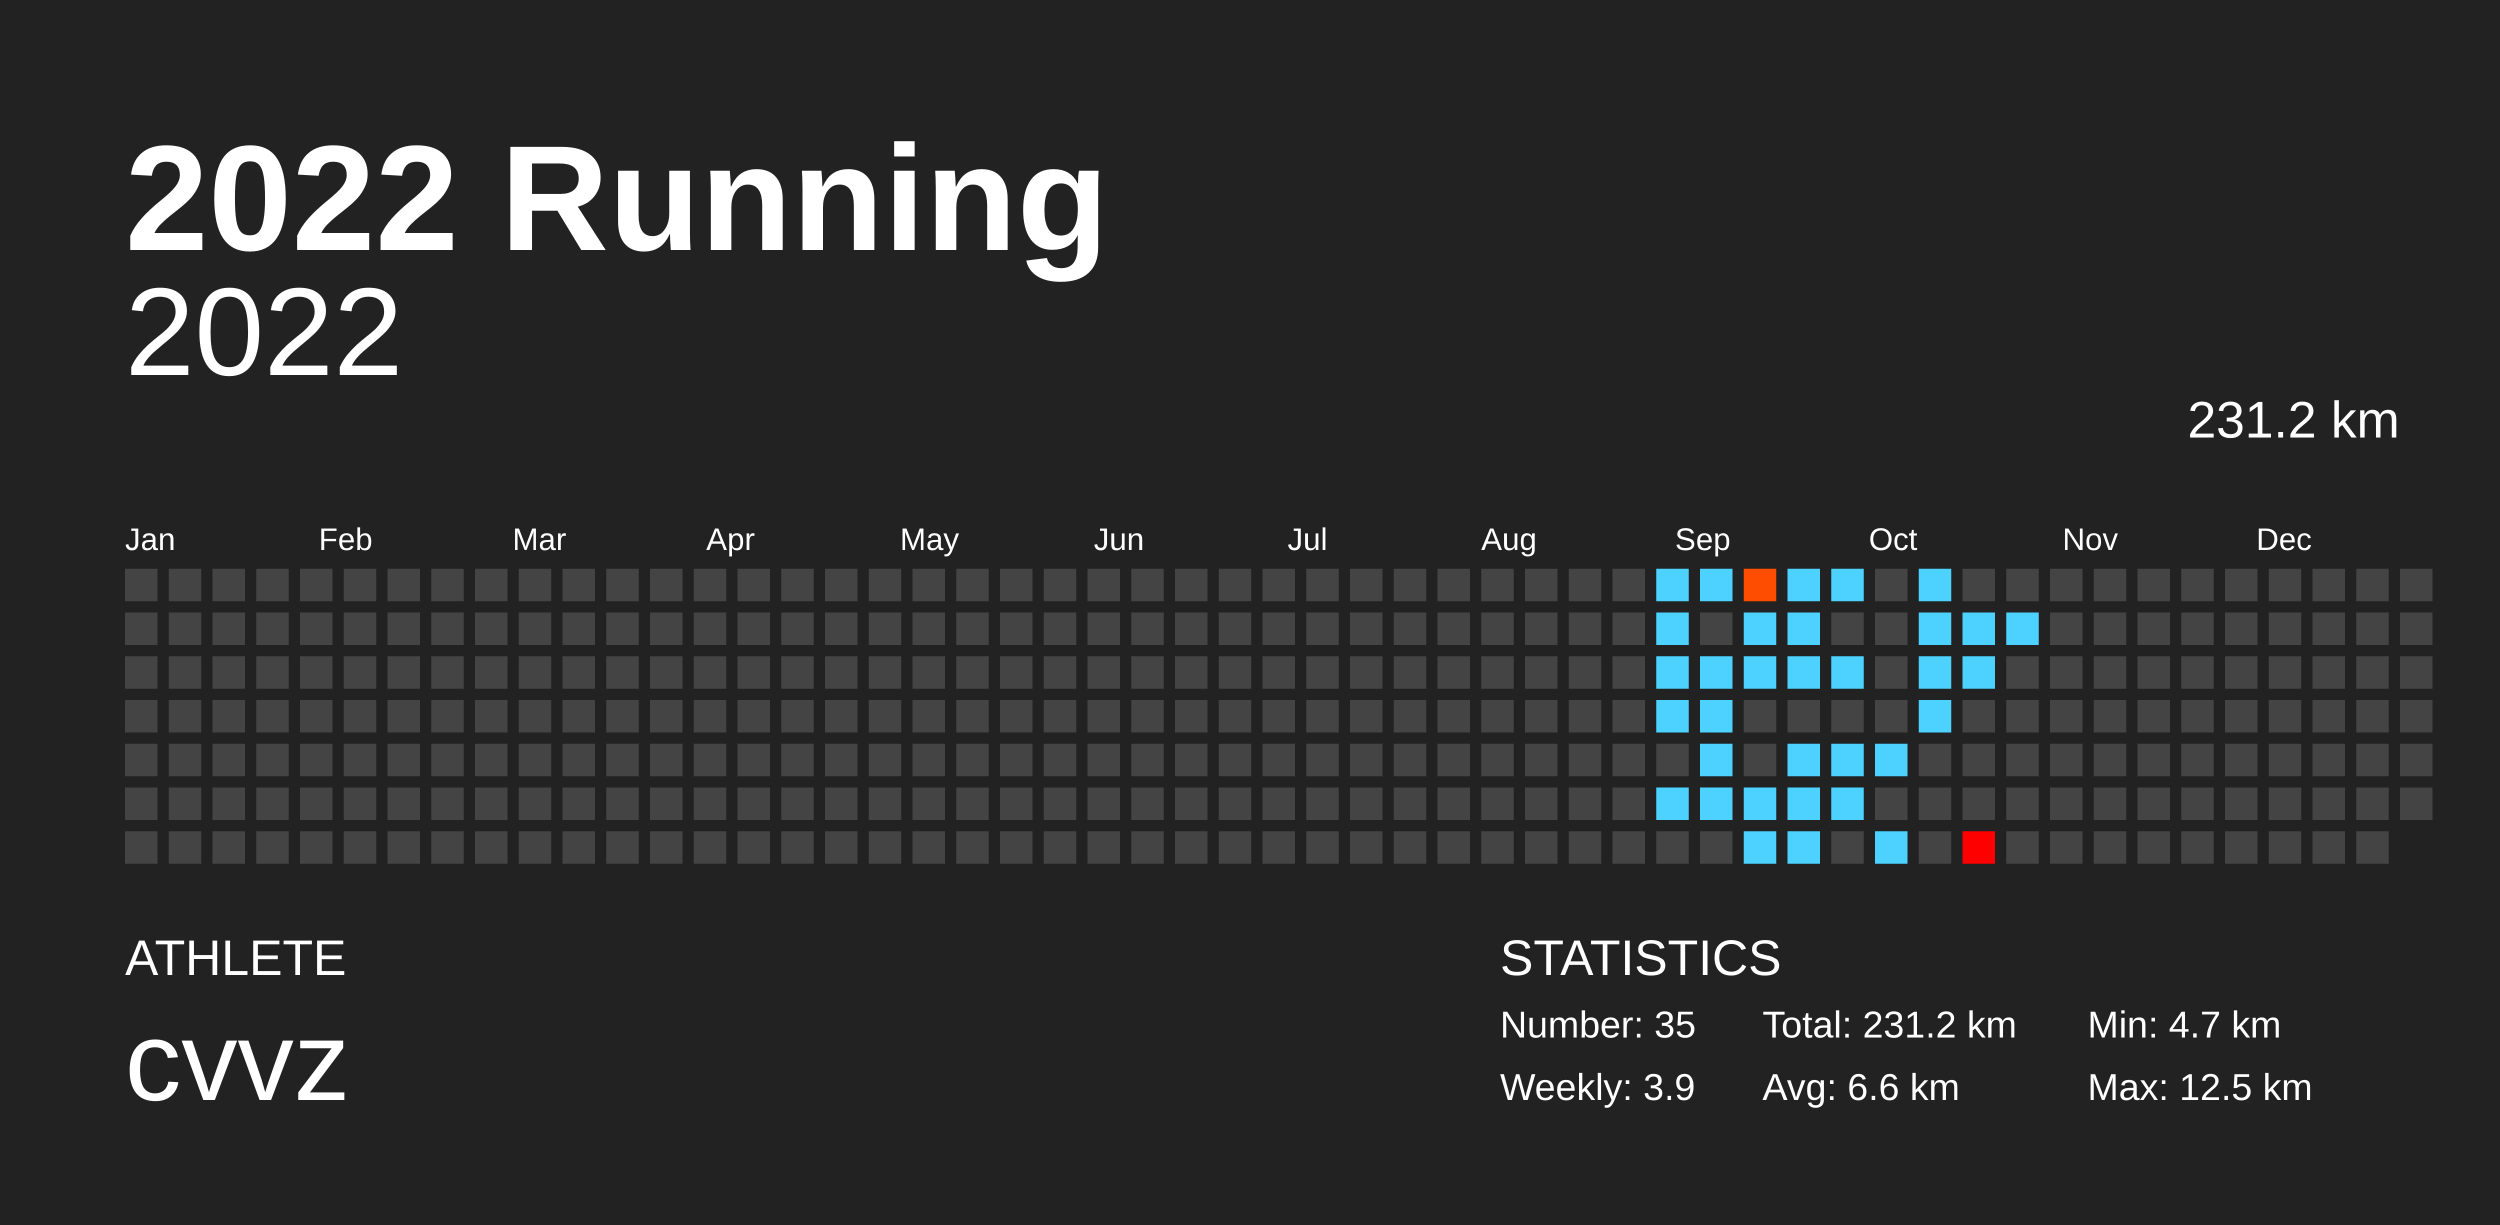
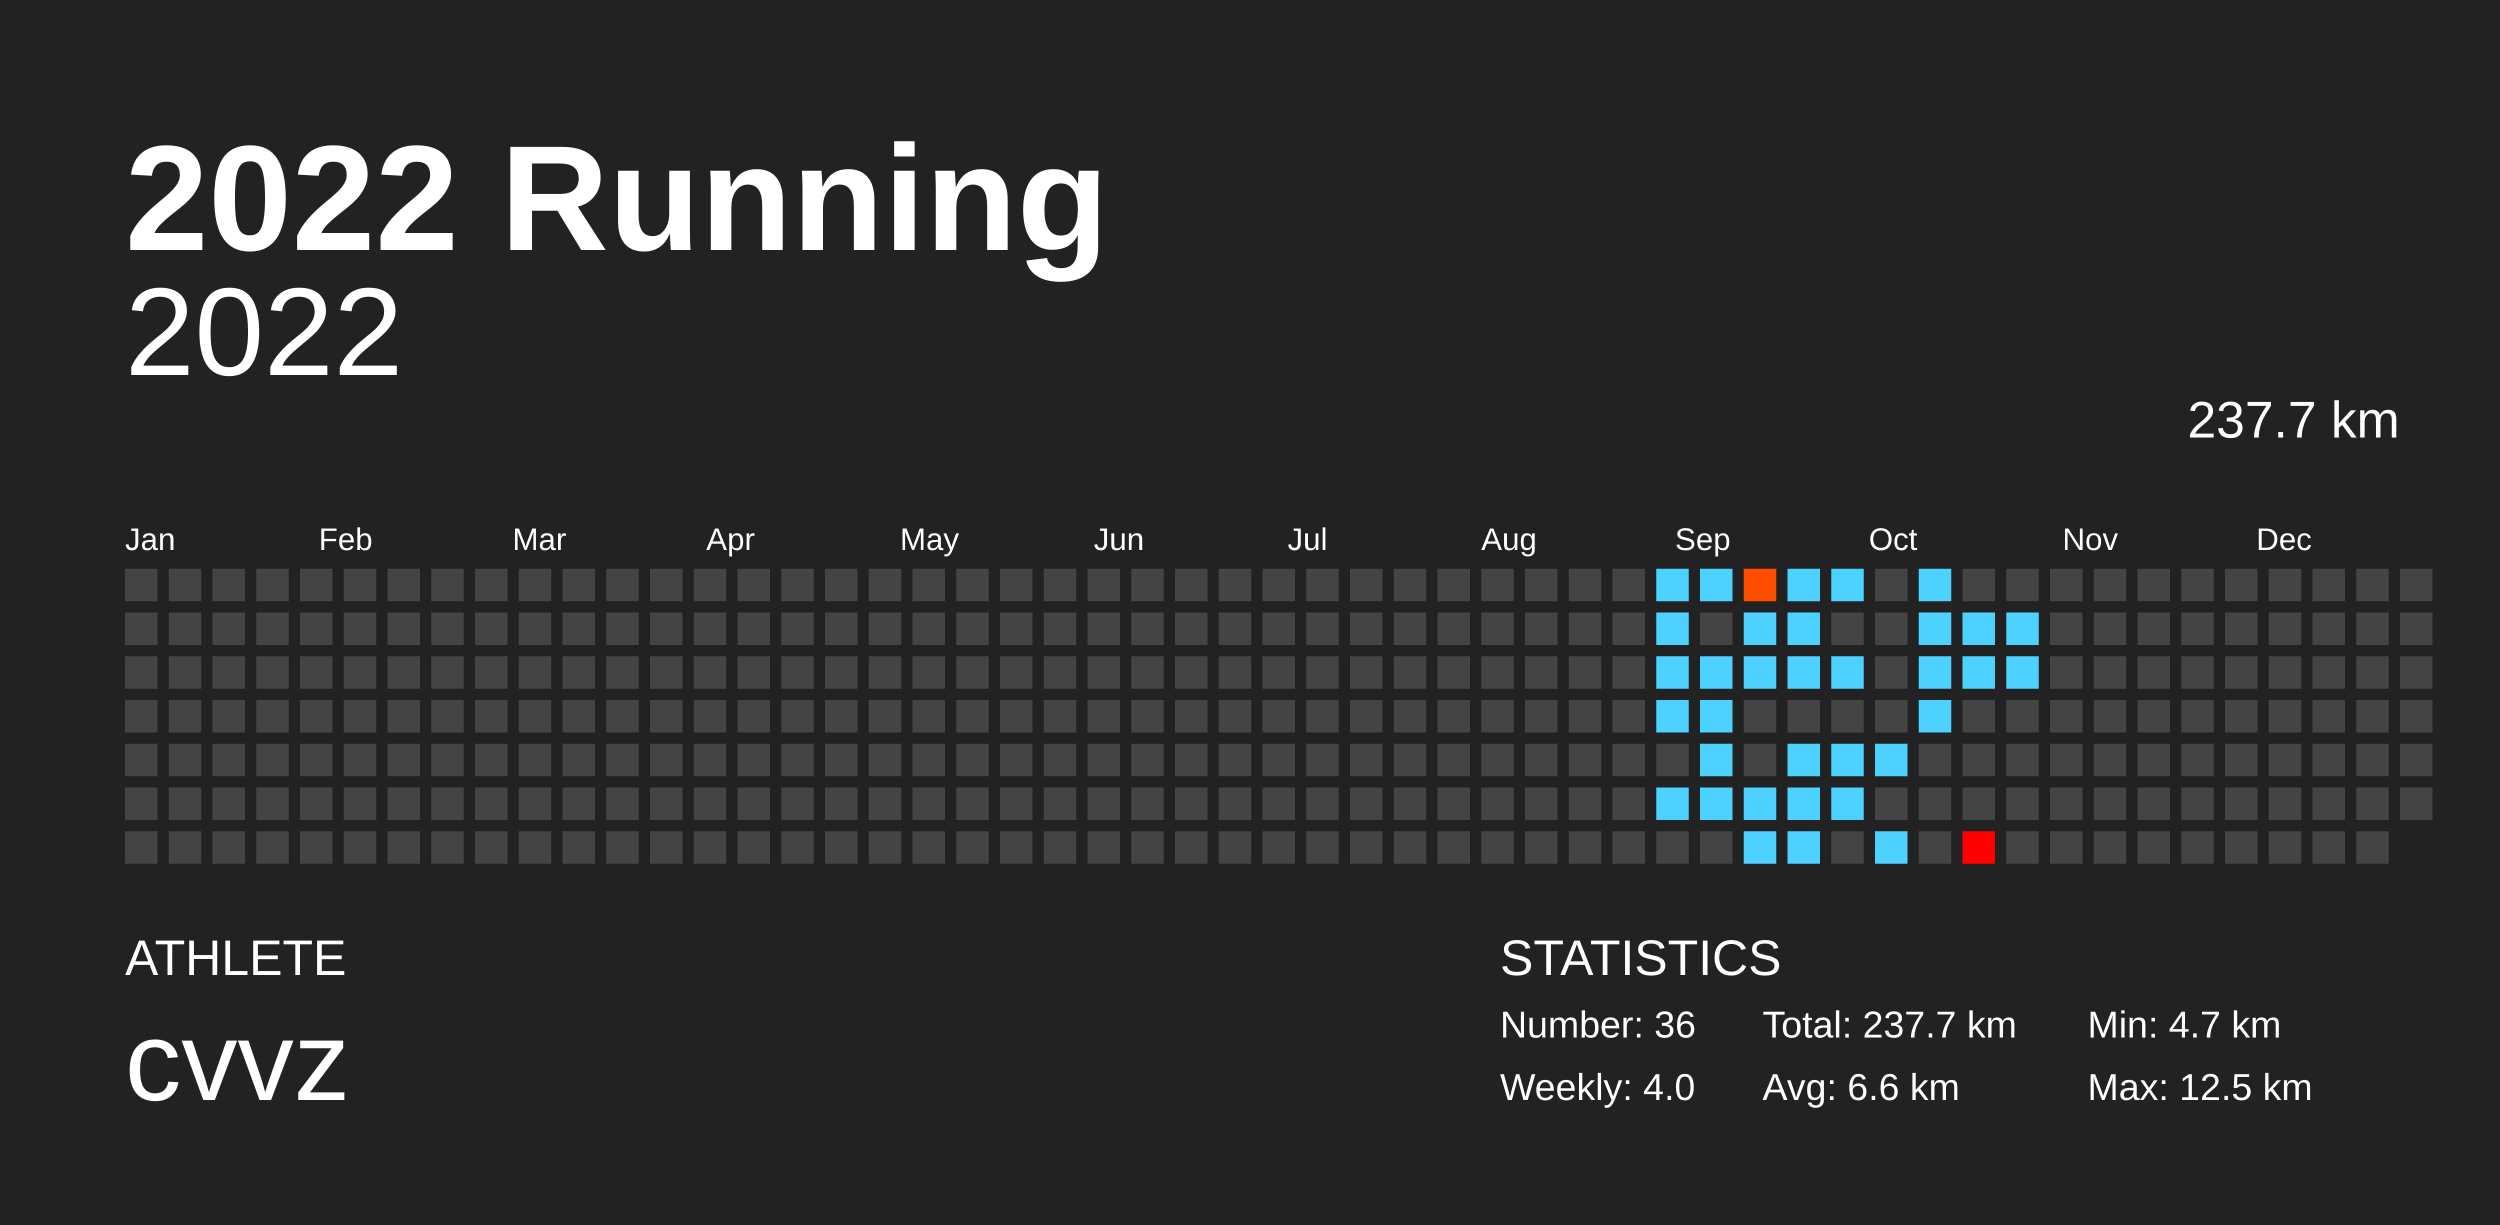
<svg xmlns="http://www.w3.org/2000/svg" baseProfile="full" height="98mm" version="1.1" viewBox="0,0,200,98" width="200mm">
  <defs />
  <rect fill="#222222" height="98" width="200" x="0" y="0" />
  <text fill="#FFFFFF" style="font-size:12px; font-family:Arial; font-weight:bold;" x="10" y="20">2022 Running</text>
  <text fill="#FFFFFF" style="font-size:4px; font-family:Arial" x="10" y="78">ATHLETE</text>
  <text fill="#FFFFFF" style="font-size:9px; font-family:Arial" x="10" y="88">cvvz</text>
  <text fill="#FFFFFF" style="font-size:4px; font-family:Arial" x="120" y="78">STATISTICS</text>
-   <text fill="#FFFFFF" style="font-size:3px; font-family:Arial" x="120" y="83">Number: 35</text>
-   <text fill="#FFFFFF" style="font-size:3px; font-family:Arial" x="120" y="88">Weekly: 3.9</text>
-   <text fill="#FFFFFF" style="font-size:3px; font-family:Arial" x="141" y="83">Total: 231.2 km</text>
+   <text fill="#FFFFFF" style="font-size:3px; font-family:Arial" x="120" y="83">Number: 36</text>
+   <text fill="#FFFFFF" style="font-size:3px; font-family:Arial" x="120" y="88">Weekly: 4.0</text>
+   <text fill="#FFFFFF" style="font-size:3px; font-family:Arial" x="141" y="83">Total: 237.7 km</text>
  <text fill="#FFFFFF" style="font-size:3px; font-family:Arial" x="141" y="88">Avg: 6.6 km</text>
  <text fill="#FFFFFF" style="font-size:3px; font-family:Arial" x="167" y="83">Min: 4.7 km</text>
  <text fill="#FFFFFF" style="font-size:3px; font-family:Arial" x="167" y="88">Max: 12.5 km</text>
  <text alignment-baseline="hanging" fill="#FFFFFF" style="font-size:10.0px; font-family:Arial;" x="10" y="30">2022</text>
-   <text alignment-baseline="hanging" fill="#FFFFFF" style="font-size:4.125px; font-family:Arial;" x="175" y="35">231.2 km</text>
+   <text alignment-baseline="hanging" fill="#FFFFFF" style="font-size:4.125px; font-family:Arial;" x="175" y="35">237.7 km</text>
  <text fill="#FFFFFF" style="font-size:2.5px; font-family:Arial" x="10.0" y="44">Jan</text>
  <text fill="#FFFFFF" style="font-size:2.5px; font-family:Arial" x="25.5" y="44">Feb</text>
  <text fill="#FFFFFF" style="font-size:2.5px; font-family:Arial" x="41.0" y="44">Mar</text>
  <text fill="#FFFFFF" style="font-size:2.5px; font-family:Arial" x="56.5" y="44">Apr</text>
  <text fill="#FFFFFF" style="font-size:2.5px; font-family:Arial" x="72.0" y="44">May</text>
  <text fill="#FFFFFF" style="font-size:2.5px; font-family:Arial" x="87.5" y="44">Jun</text>
  <text fill="#FFFFFF" style="font-size:2.5px; font-family:Arial" x="103.0" y="44">Jul</text>
  <text fill="#FFFFFF" style="font-size:2.5px; font-family:Arial" x="118.5" y="44">Aug</text>
  <text fill="#FFFFFF" style="font-size:2.5px; font-family:Arial" x="134.0" y="44">Sep</text>
  <text fill="#FFFFFF" style="font-size:2.5px; font-family:Arial" x="149.5" y="44">Oct</text>
  <text fill="#FFFFFF" style="font-size:2.5px; font-family:Arial" x="165.0" y="44">Nov</text>
  <text fill="#FFFFFF" style="font-size:2.5px; font-family:Arial" x="180.5" y="44">Dec</text>
  <rect fill="#444444" height="2.6" width="2.6" x="10.0" y="45.5" />
  <rect fill="#444444" height="2.6" width="2.6" x="10.0" y="49.0" />
  <rect fill="#444444" height="2.6" width="2.6" x="10.0" y="52.5" />
  <rect fill="#444444" height="2.6" width="2.6" x="10.0" y="56.0" />
  <rect fill="#444444" height="2.6" width="2.6" x="10.0" y="59.5" />
  <rect fill="#444444" height="2.6" width="2.6" x="10.0" y="63.0" />
  <rect fill="#444444" height="2.6" width="2.6" x="10.0" y="66.5" />
  <rect fill="#444444" height="2.6" width="2.6" x="13.5" y="45.5" />
  <rect fill="#444444" height="2.6" width="2.6" x="13.5" y="49.0" />
  <rect fill="#444444" height="2.6" width="2.6" x="13.5" y="52.5" />
  <rect fill="#444444" height="2.6" width="2.6" x="13.5" y="56.0" />
  <rect fill="#444444" height="2.6" width="2.6" x="13.5" y="59.5" />
  <rect fill="#444444" height="2.6" width="2.6" x="13.5" y="63.0" />
  <rect fill="#444444" height="2.6" width="2.6" x="13.5" y="66.5" />
  <rect fill="#444444" height="2.6" width="2.6" x="17.0" y="45.5" />
  <rect fill="#444444" height="2.6" width="2.6" x="17.0" y="49.0" />
  <rect fill="#444444" height="2.6" width="2.6" x="17.0" y="52.5" />
  <rect fill="#444444" height="2.6" width="2.6" x="17.0" y="56.0" />
  <rect fill="#444444" height="2.6" width="2.6" x="17.0" y="59.5" />
  <rect fill="#444444" height="2.6" width="2.6" x="17.0" y="63.0" />
  <rect fill="#444444" height="2.6" width="2.6" x="17.0" y="66.5" />
  <rect fill="#444444" height="2.6" width="2.6" x="20.5" y="45.5" />
  <rect fill="#444444" height="2.6" width="2.6" x="20.5" y="49.0" />
  <rect fill="#444444" height="2.6" width="2.6" x="20.5" y="52.5" />
  <rect fill="#444444" height="2.6" width="2.6" x="20.5" y="56.0" />
  <rect fill="#444444" height="2.6" width="2.6" x="20.5" y="59.5" />
  <rect fill="#444444" height="2.6" width="2.6" x="20.5" y="63.0" />
  <rect fill="#444444" height="2.6" width="2.6" x="20.5" y="66.5" />
  <rect fill="#444444" height="2.6" width="2.6" x="24.0" y="45.5" />
  <rect fill="#444444" height="2.6" width="2.6" x="24.0" y="49.0" />
  <rect fill="#444444" height="2.6" width="2.6" x="24.0" y="52.5" />
  <rect fill="#444444" height="2.6" width="2.6" x="24.0" y="56.0" />
  <rect fill="#444444" height="2.6" width="2.6" x="24.0" y="59.5" />
  <rect fill="#444444" height="2.6" width="2.6" x="24.0" y="63.0" />
  <rect fill="#444444" height="2.6" width="2.6" x="24.0" y="66.5" />
  <rect fill="#444444" height="2.6" width="2.6" x="27.5" y="45.5" />
  <rect fill="#444444" height="2.6" width="2.6" x="27.5" y="49.0" />
  <rect fill="#444444" height="2.6" width="2.6" x="27.5" y="52.5" />
  <rect fill="#444444" height="2.6" width="2.6" x="27.5" y="56.0" />
  <rect fill="#444444" height="2.6" width="2.6" x="27.5" y="59.5" />
  <rect fill="#444444" height="2.6" width="2.6" x="27.5" y="63.0" />
  <rect fill="#444444" height="2.6" width="2.6" x="27.5" y="66.5" />
  <rect fill="#444444" height="2.6" width="2.6" x="31.0" y="45.5" />
  <rect fill="#444444" height="2.6" width="2.6" x="31.0" y="49.0" />
  <rect fill="#444444" height="2.6" width="2.6" x="31.0" y="52.5" />
  <rect fill="#444444" height="2.6" width="2.6" x="31.0" y="56.0" />
  <rect fill="#444444" height="2.6" width="2.6" x="31.0" y="59.5" />
  <rect fill="#444444" height="2.6" width="2.6" x="31.0" y="63.0" />
  <rect fill="#444444" height="2.6" width="2.6" x="31.0" y="66.5" />
  <rect fill="#444444" height="2.6" width="2.6" x="34.5" y="45.5" />
  <rect fill="#444444" height="2.6" width="2.6" x="34.5" y="49.0" />
  <rect fill="#444444" height="2.6" width="2.6" x="34.5" y="52.5" />
  <rect fill="#444444" height="2.6" width="2.6" x="34.5" y="56.0" />
  <rect fill="#444444" height="2.6" width="2.6" x="34.5" y="59.5" />
  <rect fill="#444444" height="2.6" width="2.6" x="34.5" y="63.0" />
  <rect fill="#444444" height="2.6" width="2.6" x="34.5" y="66.5" />
  <rect fill="#444444" height="2.6" width="2.6" x="38.0" y="45.5" />
  <rect fill="#444444" height="2.6" width="2.6" x="38.0" y="49.0" />
  <rect fill="#444444" height="2.6" width="2.6" x="38.0" y="52.5" />
  <rect fill="#444444" height="2.6" width="2.6" x="38.0" y="56.0" />
  <rect fill="#444444" height="2.6" width="2.6" x="38.0" y="59.5" />
  <rect fill="#444444" height="2.6" width="2.6" x="38.0" y="63.0" />
  <rect fill="#444444" height="2.6" width="2.6" x="38.0" y="66.5" />
  <rect fill="#444444" height="2.6" width="2.6" x="41.5" y="45.5" />
  <rect fill="#444444" height="2.6" width="2.6" x="41.5" y="49.0" />
  <rect fill="#444444" height="2.6" width="2.6" x="41.5" y="52.5" />
  <rect fill="#444444" height="2.6" width="2.6" x="41.5" y="56.0" />
  <rect fill="#444444" height="2.6" width="2.6" x="41.5" y="59.5" />
  <rect fill="#444444" height="2.6" width="2.6" x="41.5" y="63.0" />
  <rect fill="#444444" height="2.6" width="2.6" x="41.5" y="66.5" />
  <rect fill="#444444" height="2.6" width="2.6" x="45.0" y="45.5" />
  <rect fill="#444444" height="2.6" width="2.6" x="45.0" y="49.0" />
  <rect fill="#444444" height="2.6" width="2.6" x="45.0" y="52.5" />
  <rect fill="#444444" height="2.6" width="2.6" x="45.0" y="56.0" />
  <rect fill="#444444" height="2.6" width="2.6" x="45.0" y="59.5" />
  <rect fill="#444444" height="2.6" width="2.6" x="45.0" y="63.0" />
  <rect fill="#444444" height="2.6" width="2.6" x="45.0" y="66.5" />
  <rect fill="#444444" height="2.6" width="2.6" x="48.5" y="45.5" />
  <rect fill="#444444" height="2.6" width="2.6" x="48.5" y="49.0" />
  <rect fill="#444444" height="2.6" width="2.6" x="48.5" y="52.5" />
  <rect fill="#444444" height="2.6" width="2.6" x="48.5" y="56.0" />
  <rect fill="#444444" height="2.6" width="2.6" x="48.5" y="59.5" />
  <rect fill="#444444" height="2.6" width="2.6" x="48.5" y="63.0" />
  <rect fill="#444444" height="2.6" width="2.6" x="48.5" y="66.5" />
  <rect fill="#444444" height="2.6" width="2.6" x="52.0" y="45.5" />
  <rect fill="#444444" height="2.6" width="2.6" x="52.0" y="49.0" />
  <rect fill="#444444" height="2.6" width="2.6" x="52.0" y="52.5" />
  <rect fill="#444444" height="2.6" width="2.6" x="52.0" y="56.0" />
  <rect fill="#444444" height="2.6" width="2.6" x="52.0" y="59.5" />
  <rect fill="#444444" height="2.6" width="2.6" x="52.0" y="63.0" />
  <rect fill="#444444" height="2.6" width="2.6" x="52.0" y="66.5" />
  <rect fill="#444444" height="2.6" width="2.6" x="55.5" y="45.5" />
  <rect fill="#444444" height="2.6" width="2.6" x="55.5" y="49.0" />
  <rect fill="#444444" height="2.6" width="2.6" x="55.5" y="52.5" />
  <rect fill="#444444" height="2.6" width="2.6" x="55.5" y="56.0" />
  <rect fill="#444444" height="2.6" width="2.6" x="55.5" y="59.5" />
  <rect fill="#444444" height="2.6" width="2.6" x="55.5" y="63.0" />
  <rect fill="#444444" height="2.6" width="2.6" x="55.5" y="66.5" />
  <rect fill="#444444" height="2.6" width="2.6" x="59.0" y="45.5" />
  <rect fill="#444444" height="2.6" width="2.6" x="59.0" y="49.0" />
  <rect fill="#444444" height="2.6" width="2.6" x="59.0" y="52.5" />
  <rect fill="#444444" height="2.6" width="2.6" x="59.0" y="56.0" />
  <rect fill="#444444" height="2.6" width="2.6" x="59.0" y="59.5" />
  <rect fill="#444444" height="2.6" width="2.6" x="59.0" y="63.0" />
  <rect fill="#444444" height="2.6" width="2.6" x="59.0" y="66.5" />
  <rect fill="#444444" height="2.6" width="2.6" x="62.5" y="45.5" />
  <rect fill="#444444" height="2.6" width="2.6" x="62.5" y="49.0" />
  <rect fill="#444444" height="2.6" width="2.6" x="62.5" y="52.5" />
  <rect fill="#444444" height="2.6" width="2.6" x="62.5" y="56.0" />
  <rect fill="#444444" height="2.6" width="2.6" x="62.5" y="59.5" />
  <rect fill="#444444" height="2.6" width="2.6" x="62.5" y="63.0" />
  <rect fill="#444444" height="2.6" width="2.6" x="62.5" y="66.5" />
  <rect fill="#444444" height="2.6" width="2.6" x="66.0" y="45.5" />
  <rect fill="#444444" height="2.6" width="2.6" x="66.0" y="49.0" />
  <rect fill="#444444" height="2.6" width="2.6" x="66.0" y="52.5" />
  <rect fill="#444444" height="2.6" width="2.6" x="66.0" y="56.0" />
  <rect fill="#444444" height="2.6" width="2.6" x="66.0" y="59.5" />
  <rect fill="#444444" height="2.6" width="2.6" x="66.0" y="63.0" />
  <rect fill="#444444" height="2.6" width="2.6" x="66.0" y="66.5" />
  <rect fill="#444444" height="2.6" width="2.6" x="69.5" y="45.5" />
  <rect fill="#444444" height="2.6" width="2.6" x="69.5" y="49.0" />
  <rect fill="#444444" height="2.6" width="2.6" x="69.5" y="52.5" />
  <rect fill="#444444" height="2.6" width="2.6" x="69.5" y="56.0" />
  <rect fill="#444444" height="2.6" width="2.6" x="69.5" y="59.5" />
  <rect fill="#444444" height="2.6" width="2.6" x="69.5" y="63.0" />
  <rect fill="#444444" height="2.6" width="2.6" x="69.5" y="66.5" />
  <rect fill="#444444" height="2.6" width="2.6" x="73.0" y="45.5" />
  <rect fill="#444444" height="2.6" width="2.6" x="73.0" y="49.0" />
  <rect fill="#444444" height="2.6" width="2.6" x="73.0" y="52.5" />
  <rect fill="#444444" height="2.6" width="2.6" x="73.0" y="56.0" />
  <rect fill="#444444" height="2.6" width="2.6" x="73.0" y="59.5" />
  <rect fill="#444444" height="2.6" width="2.6" x="73.0" y="63.0" />
  <rect fill="#444444" height="2.6" width="2.6" x="73.0" y="66.5" />
  <rect fill="#444444" height="2.6" width="2.6" x="76.5" y="45.5" />
  <rect fill="#444444" height="2.6" width="2.6" x="76.5" y="49.0" />
  <rect fill="#444444" height="2.6" width="2.6" x="76.5" y="52.5" />
  <rect fill="#444444" height="2.6" width="2.6" x="76.5" y="56.0" />
  <rect fill="#444444" height="2.6" width="2.6" x="76.5" y="59.5" />
  <rect fill="#444444" height="2.6" width="2.6" x="76.5" y="63.0" />
  <rect fill="#444444" height="2.6" width="2.6" x="76.5" y="66.5" />
  <rect fill="#444444" height="2.6" width="2.6" x="80.0" y="45.5" />
  <rect fill="#444444" height="2.6" width="2.6" x="80.0" y="49.0" />
  <rect fill="#444444" height="2.6" width="2.6" x="80.0" y="52.5" />
  <rect fill="#444444" height="2.6" width="2.6" x="80.0" y="56.0" />
  <rect fill="#444444" height="2.6" width="2.6" x="80.0" y="59.5" />
  <rect fill="#444444" height="2.6" width="2.6" x="80.0" y="63.0" />
  <rect fill="#444444" height="2.6" width="2.6" x="80.0" y="66.5" />
  <rect fill="#444444" height="2.6" width="2.6" x="83.5" y="45.5" />
  <rect fill="#444444" height="2.6" width="2.6" x="83.5" y="49.0" />
  <rect fill="#444444" height="2.6" width="2.6" x="83.5" y="52.5" />
  <rect fill="#444444" height="2.6" width="2.6" x="83.5" y="56.0" />
  <rect fill="#444444" height="2.6" width="2.6" x="83.5" y="59.5" />
  <rect fill="#444444" height="2.6" width="2.6" x="83.5" y="63.0" />
  <rect fill="#444444" height="2.6" width="2.6" x="83.5" y="66.5" />
  <rect fill="#444444" height="2.6" width="2.6" x="87.0" y="45.5" />
  <rect fill="#444444" height="2.6" width="2.6" x="87.0" y="49.0" />
  <rect fill="#444444" height="2.6" width="2.6" x="87.0" y="52.5" />
  <rect fill="#444444" height="2.6" width="2.6" x="87.0" y="56.0" />
  <rect fill="#444444" height="2.6" width="2.6" x="87.0" y="59.5" />
  <rect fill="#444444" height="2.6" width="2.6" x="87.0" y="63.0" />
  <rect fill="#444444" height="2.6" width="2.6" x="87.0" y="66.5" />
  <rect fill="#444444" height="2.6" width="2.6" x="90.5" y="45.5" />
  <rect fill="#444444" height="2.6" width="2.6" x="90.5" y="49.0" />
  <rect fill="#444444" height="2.6" width="2.6" x="90.5" y="52.5" />
  <rect fill="#444444" height="2.6" width="2.6" x="90.5" y="56.0" />
  <rect fill="#444444" height="2.6" width="2.6" x="90.5" y="59.5" />
  <rect fill="#444444" height="2.6" width="2.6" x="90.5" y="63.0" />
  <rect fill="#444444" height="2.6" width="2.6" x="90.5" y="66.5" />
  <rect fill="#444444" height="2.6" width="2.6" x="94.0" y="45.5" />
  <rect fill="#444444" height="2.6" width="2.6" x="94.0" y="49.0" />
  <rect fill="#444444" height="2.6" width="2.6" x="94.0" y="52.5" />
  <rect fill="#444444" height="2.6" width="2.6" x="94.0" y="56.0" />
  <rect fill="#444444" height="2.6" width="2.6" x="94.0" y="59.5" />
  <rect fill="#444444" height="2.6" width="2.6" x="94.0" y="63.0" />
  <rect fill="#444444" height="2.6" width="2.6" x="94.0" y="66.5" />
  <rect fill="#444444" height="2.6" width="2.6" x="97.5" y="45.5" />
  <rect fill="#444444" height="2.6" width="2.6" x="97.5" y="49.0" />
  <rect fill="#444444" height="2.6" width="2.6" x="97.5" y="52.5" />
  <rect fill="#444444" height="2.6" width="2.6" x="97.5" y="56.0" />
  <rect fill="#444444" height="2.6" width="2.6" x="97.5" y="59.5" />
  <rect fill="#444444" height="2.6" width="2.6" x="97.5" y="63.0" />
  <rect fill="#444444" height="2.6" width="2.6" x="97.5" y="66.5" />
  <rect fill="#444444" height="2.6" width="2.6" x="101.0" y="45.5" />
  <rect fill="#444444" height="2.6" width="2.6" x="101.0" y="49.0" />
  <rect fill="#444444" height="2.6" width="2.6" x="101.0" y="52.5" />
  <rect fill="#444444" height="2.6" width="2.6" x="101.0" y="56.0" />
  <rect fill="#444444" height="2.6" width="2.6" x="101.0" y="59.5" />
  <rect fill="#444444" height="2.6" width="2.6" x="101.0" y="63.0" />
  <rect fill="#444444" height="2.6" width="2.6" x="101.0" y="66.5" />
  <rect fill="#444444" height="2.6" width="2.6" x="104.5" y="45.5" />
  <rect fill="#444444" height="2.6" width="2.6" x="104.5" y="49.0" />
  <rect fill="#444444" height="2.6" width="2.6" x="104.5" y="52.5" />
  <rect fill="#444444" height="2.6" width="2.6" x="104.5" y="56.0" />
  <rect fill="#444444" height="2.6" width="2.6" x="104.5" y="59.5" />
  <rect fill="#444444" height="2.6" width="2.6" x="104.5" y="63.0" />
  <rect fill="#444444" height="2.6" width="2.6" x="104.5" y="66.5" />
  <rect fill="#444444" height="2.6" width="2.6" x="108.0" y="45.5" />
  <rect fill="#444444" height="2.6" width="2.6" x="108.0" y="49.0" />
  <rect fill="#444444" height="2.6" width="2.6" x="108.0" y="52.5" />
  <rect fill="#444444" height="2.6" width="2.6" x="108.0" y="56.0" />
  <rect fill="#444444" height="2.6" width="2.6" x="108.0" y="59.5" />
  <rect fill="#444444" height="2.6" width="2.6" x="108.0" y="63.0" />
  <rect fill="#444444" height="2.6" width="2.6" x="108.0" y="66.5" />
  <rect fill="#444444" height="2.6" width="2.6" x="111.5" y="45.5" />
  <rect fill="#444444" height="2.6" width="2.6" x="111.5" y="49.0" />
  <rect fill="#444444" height="2.6" width="2.6" x="111.5" y="52.5" />
  <rect fill="#444444" height="2.6" width="2.6" x="111.5" y="56.0" />
  <rect fill="#444444" height="2.6" width="2.6" x="111.5" y="59.5" />
  <rect fill="#444444" height="2.6" width="2.6" x="111.5" y="63.0" />
  <rect fill="#444444" height="2.6" width="2.6" x="111.5" y="66.5" />
  <rect fill="#444444" height="2.6" width="2.6" x="115.0" y="45.5" />
  <rect fill="#444444" height="2.6" width="2.6" x="115.0" y="49.0" />
  <rect fill="#444444" height="2.6" width="2.6" x="115.0" y="52.5" />
  <rect fill="#444444" height="2.6" width="2.6" x="115.0" y="56.0" />
  <rect fill="#444444" height="2.6" width="2.6" x="115.0" y="59.5" />
  <rect fill="#444444" height="2.6" width="2.6" x="115.0" y="63.0" />
  <rect fill="#444444" height="2.6" width="2.6" x="115.0" y="66.5" />
  <rect fill="#444444" height="2.6" width="2.6" x="118.5" y="45.5" />
  <rect fill="#444444" height="2.6" width="2.6" x="118.5" y="49.0" />
  <rect fill="#444444" height="2.6" width="2.6" x="118.5" y="52.5" />
  <rect fill="#444444" height="2.6" width="2.6" x="118.5" y="56.0" />
  <rect fill="#444444" height="2.6" width="2.6" x="118.5" y="59.5" />
  <rect fill="#444444" height="2.6" width="2.6" x="118.5" y="63.0" />
  <rect fill="#444444" height="2.6" width="2.6" x="118.5" y="66.5" />
  <rect fill="#444444" height="2.6" width="2.6" x="122.0" y="45.5" />
  <rect fill="#444444" height="2.6" width="2.6" x="122.0" y="49.0" />
  <rect fill="#444444" height="2.6" width="2.6" x="122.0" y="52.5" />
  <rect fill="#444444" height="2.6" width="2.6" x="122.0" y="56.0" />
  <rect fill="#444444" height="2.6" width="2.6" x="122.0" y="59.5" />
  <rect fill="#444444" height="2.6" width="2.6" x="122.0" y="63.0" />
  <rect fill="#444444" height="2.6" width="2.6" x="122.0" y="66.5" />
  <rect fill="#444444" height="2.6" width="2.6" x="125.5" y="45.5" />
  <rect fill="#444444" height="2.6" width="2.6" x="125.5" y="49.0" />
  <rect fill="#444444" height="2.6" width="2.6" x="125.5" y="52.5" />
  <rect fill="#444444" height="2.6" width="2.6" x="125.5" y="56.0" />
  <rect fill="#444444" height="2.6" width="2.6" x="125.5" y="59.5" />
  <rect fill="#444444" height="2.6" width="2.6" x="125.5" y="63.0" />
  <rect fill="#444444" height="2.6" width="2.6" x="125.5" y="66.5" />
  <rect fill="#444444" height="2.6" width="2.6" x="129.0" y="45.5" />
  <rect fill="#444444" height="2.6" width="2.6" x="129.0" y="49.0" />
  <rect fill="#444444" height="2.6" width="2.6" x="129.0" y="52.5" />
  <rect fill="#444444" height="2.6" width="2.6" x="129.0" y="56.0" />
  <rect fill="#444444" height="2.6" width="2.6" x="129.0" y="59.5" />
  <rect fill="#444444" height="2.6" width="2.6" x="129.0" y="63.0" />
  <rect fill="#444444" height="2.6" width="2.6" x="129.0" y="66.5" />
  <rect fill="#4dd2ff" height="2.6" width="2.6" x="132.5" y="45.5" />
  <rect fill="#4dd2ff" height="2.6" width="2.6" x="132.5" y="49.0" />
  <rect fill="#4dd2ff" height="2.6" width="2.6" x="132.5" y="52.5" />
  <rect fill="#4dd2ff" height="2.6" width="2.6" x="132.5" y="56.0" />
  <rect fill="#444444" height="2.6" width="2.6" x="132.5" y="59.5" />
  <rect fill="#4dd2ff" height="2.6" width="2.6" x="132.5" y="63.0" />
  <rect fill="#444444" height="2.6" width="2.6" x="132.5" y="66.5" />
  <rect fill="#4dd2ff" height="2.6" width="2.6" x="136.0" y="45.5" />
  <rect fill="#444444" height="2.6" width="2.6" x="136.0" y="49.0" />
  <rect fill="#4dd2ff" height="2.6" width="2.6" x="136.0" y="52.5" />
  <rect fill="#4dd2ff" height="2.6" width="2.6" x="136.0" y="56.0" />
  <rect fill="#4dd2ff" height="2.6" width="2.6" x="136.0" y="59.5" />
  <rect fill="#4dd2ff" height="2.6" width="2.6" x="136.0" y="63.0" />
  <rect fill="#444444" height="2.6" width="2.6" x="136.0" y="66.5" />
  <rect fill="#ff4d00" height="2.6" width="2.6" x="139.5" y="45.5" />
  <rect fill="#4dd2ff" height="2.6" width="2.6" x="139.5" y="49.0" />
  <rect fill="#4dd2ff" height="2.6" width="2.6" x="139.5" y="52.5" />
  <rect fill="#444444" height="2.6" width="2.6" x="139.5" y="56.0" />
  <rect fill="#444444" height="2.6" width="2.6" x="139.5" y="59.5" />
  <rect fill="#4dd2ff" height="2.6" width="2.6" x="139.5" y="63.0" />
  <rect fill="#4dd2ff" height="2.6" width="2.6" x="139.5" y="66.5" />
  <rect fill="#4dd2ff" height="2.6" width="2.6" x="143.0" y="45.5" />
  <rect fill="#4dd2ff" height="2.6" width="2.6" x="143.0" y="49.0" />
  <rect fill="#4dd2ff" height="2.6" width="2.6" x="143.0" y="52.5" />
  <rect fill="#444444" height="2.6" width="2.6" x="143.0" y="56.0" />
  <rect fill="#4dd2ff" height="2.6" width="2.6" x="143.0" y="59.5" />
  <rect fill="#4dd2ff" height="2.6" width="2.6" x="143.0" y="63.0" />
  <rect fill="#4dd2ff" height="2.6" width="2.6" x="143.0" y="66.5" />
  <rect fill="#4dd2ff" height="2.6" width="2.6" x="146.5" y="45.5" />
  <rect fill="#444444" height="2.6" width="2.6" x="146.5" y="49.0" />
  <rect fill="#4dd2ff" height="2.6" width="2.6" x="146.5" y="52.5" />
  <rect fill="#444444" height="2.6" width="2.6" x="146.5" y="56.0" />
  <rect fill="#4dd2ff" height="2.6" width="2.6" x="146.5" y="59.5" />
  <rect fill="#4dd2ff" height="2.6" width="2.6" x="146.5" y="63.0" />
  <rect fill="#444444" height="2.6" width="2.6" x="146.5" y="66.5" />
  <rect fill="#444444" height="2.6" width="2.6" x="150.0" y="45.5" />
  <rect fill="#444444" height="2.6" width="2.6" x="150.0" y="49.0" />
  <rect fill="#444444" height="2.6" width="2.6" x="150.0" y="52.5" />
  <rect fill="#444444" height="2.6" width="2.6" x="150.0" y="56.0" />
  <rect fill="#4dd2ff" height="2.6" width="2.6" x="150.0" y="59.5" />
  <rect fill="#444444" height="2.6" width="2.6" x="150.0" y="63.0" />
  <rect fill="#4dd2ff" height="2.6" width="2.6" x="150.0" y="66.5" />
  <rect fill="#4dd2ff" height="2.6" width="2.6" x="153.5" y="45.5" />
  <rect fill="#4dd2ff" height="2.6" width="2.6" x="153.5" y="49.0" />
  <rect fill="#4dd2ff" height="2.6" width="2.6" x="153.5" y="52.5" />
  <rect fill="#4dd2ff" height="2.6" width="2.6" x="153.5" y="56.0" />
  <rect fill="#444444" height="2.6" width="2.6" x="153.5" y="59.5" />
  <rect fill="#444444" height="2.6" width="2.6" x="153.5" y="63.0" />
  <rect fill="#444444" height="2.6" width="2.6" x="153.5" y="66.5" />
  <rect fill="#444444" height="2.6" width="2.6" x="157.0" y="45.5" />
  <rect fill="#4dd2ff" height="2.6" width="2.6" x="157.0" y="49.0" />
  <rect fill="#4dd2ff" height="2.6" width="2.6" x="157.0" y="52.5" />
  <rect fill="#444444" height="2.6" width="2.6" x="157.0" y="56.0" />
  <rect fill="#444444" height="2.6" width="2.6" x="157.0" y="59.5" />
  <rect fill="#444444" height="2.6" width="2.6" x="157.0" y="63.0" />
  <rect fill="#ff0000" height="2.6" width="2.6" x="157.0" y="66.5" />
  <rect fill="#444444" height="2.6" width="2.6" x="160.5" y="45.5" />
  <rect fill="#4dd2ff" height="2.6" width="2.6" x="160.5" y="49.0" />
-   <rect fill="#444444" height="2.6" width="2.6" x="160.5" y="52.5" />
+   <rect fill="#4dd2ff" height="2.6" width="2.6" x="160.5" y="52.5" />
  <rect fill="#444444" height="2.6" width="2.6" x="160.5" y="56.0" />
  <rect fill="#444444" height="2.6" width="2.6" x="160.5" y="59.5" />
  <rect fill="#444444" height="2.6" width="2.6" x="160.5" y="63.0" />
  <rect fill="#444444" height="2.6" width="2.6" x="160.5" y="66.5" />
  <rect fill="#444444" height="2.6" width="2.6" x="164.0" y="45.5" />
  <rect fill="#444444" height="2.6" width="2.6" x="164.0" y="49.0" />
  <rect fill="#444444" height="2.6" width="2.6" x="164.0" y="52.5" />
  <rect fill="#444444" height="2.6" width="2.6" x="164.0" y="56.0" />
  <rect fill="#444444" height="2.6" width="2.6" x="164.0" y="59.5" />
  <rect fill="#444444" height="2.6" width="2.6" x="164.0" y="63.0" />
  <rect fill="#444444" height="2.6" width="2.6" x="164.0" y="66.5" />
  <rect fill="#444444" height="2.6" width="2.6" x="167.5" y="45.5" />
  <rect fill="#444444" height="2.6" width="2.6" x="167.5" y="49.0" />
  <rect fill="#444444" height="2.6" width="2.6" x="167.5" y="52.5" />
  <rect fill="#444444" height="2.6" width="2.6" x="167.5" y="56.0" />
  <rect fill="#444444" height="2.6" width="2.6" x="167.5" y="59.5" />
  <rect fill="#444444" height="2.6" width="2.6" x="167.5" y="63.0" />
  <rect fill="#444444" height="2.6" width="2.6" x="167.5" y="66.5" />
  <rect fill="#444444" height="2.6" width="2.6" x="171.0" y="45.5" />
  <rect fill="#444444" height="2.6" width="2.6" x="171.0" y="49.0" />
  <rect fill="#444444" height="2.6" width="2.6" x="171.0" y="52.5" />
  <rect fill="#444444" height="2.6" width="2.6" x="171.0" y="56.0" />
  <rect fill="#444444" height="2.6" width="2.6" x="171.0" y="59.5" />
  <rect fill="#444444" height="2.6" width="2.6" x="171.0" y="63.0" />
  <rect fill="#444444" height="2.6" width="2.6" x="171.0" y="66.5" />
  <rect fill="#444444" height="2.6" width="2.6" x="174.5" y="45.5" />
  <rect fill="#444444" height="2.6" width="2.6" x="174.5" y="49.0" />
  <rect fill="#444444" height="2.6" width="2.6" x="174.5" y="52.5" />
  <rect fill="#444444" height="2.6" width="2.6" x="174.5" y="56.0" />
  <rect fill="#444444" height="2.6" width="2.6" x="174.5" y="59.5" />
  <rect fill="#444444" height="2.6" width="2.6" x="174.5" y="63.0" />
  <rect fill="#444444" height="2.6" width="2.6" x="174.5" y="66.5" />
  <rect fill="#444444" height="2.6" width="2.6" x="178.0" y="45.5" />
  <rect fill="#444444" height="2.6" width="2.6" x="178.0" y="49.0" />
  <rect fill="#444444" height="2.6" width="2.6" x="178.0" y="52.5" />
  <rect fill="#444444" height="2.6" width="2.6" x="178.0" y="56.0" />
  <rect fill="#444444" height="2.6" width="2.6" x="178.0" y="59.5" />
  <rect fill="#444444" height="2.6" width="2.6" x="178.0" y="63.0" />
  <rect fill="#444444" height="2.6" width="2.6" x="178.0" y="66.5" />
  <rect fill="#444444" height="2.6" width="2.6" x="181.5" y="45.5" />
  <rect fill="#444444" height="2.6" width="2.6" x="181.5" y="49.0" />
  <rect fill="#444444" height="2.6" width="2.6" x="181.5" y="52.5" />
  <rect fill="#444444" height="2.6" width="2.6" x="181.5" y="56.0" />
  <rect fill="#444444" height="2.6" width="2.6" x="181.5" y="59.5" />
  <rect fill="#444444" height="2.6" width="2.6" x="181.5" y="63.0" />
  <rect fill="#444444" height="2.6" width="2.6" x="181.5" y="66.5" />
  <rect fill="#444444" height="2.6" width="2.6" x="185.0" y="45.5" />
  <rect fill="#444444" height="2.6" width="2.6" x="185.0" y="49.0" />
  <rect fill="#444444" height="2.6" width="2.6" x="185.0" y="52.5" />
  <rect fill="#444444" height="2.6" width="2.6" x="185.0" y="56.0" />
  <rect fill="#444444" height="2.6" width="2.6" x="185.0" y="59.5" />
  <rect fill="#444444" height="2.6" width="2.6" x="185.0" y="63.0" />
  <rect fill="#444444" height="2.6" width="2.6" x="185.0" y="66.5" />
  <rect fill="#444444" height="2.6" width="2.6" x="188.5" y="45.5" />
  <rect fill="#444444" height="2.6" width="2.6" x="188.5" y="49.0" />
  <rect fill="#444444" height="2.6" width="2.6" x="188.5" y="52.5" />
  <rect fill="#444444" height="2.6" width="2.6" x="188.5" y="56.0" />
  <rect fill="#444444" height="2.6" width="2.6" x="188.5" y="59.5" />
  <rect fill="#444444" height="2.6" width="2.6" x="188.5" y="63.0" />
  <rect fill="#444444" height="2.6" width="2.6" x="188.5" y="66.5" />
  <rect fill="#444444" height="2.6" width="2.6" x="192.0" y="45.5" />
  <rect fill="#444444" height="2.6" width="2.6" x="192.0" y="49.0" />
  <rect fill="#444444" height="2.6" width="2.6" x="192.0" y="52.5" />
  <rect fill="#444444" height="2.6" width="2.6" x="192.0" y="56.0" />
  <rect fill="#444444" height="2.6" width="2.6" x="192.0" y="59.5" />
  <rect fill="#444444" height="2.6" width="2.6" x="192.0" y="63.0" />
</svg>
